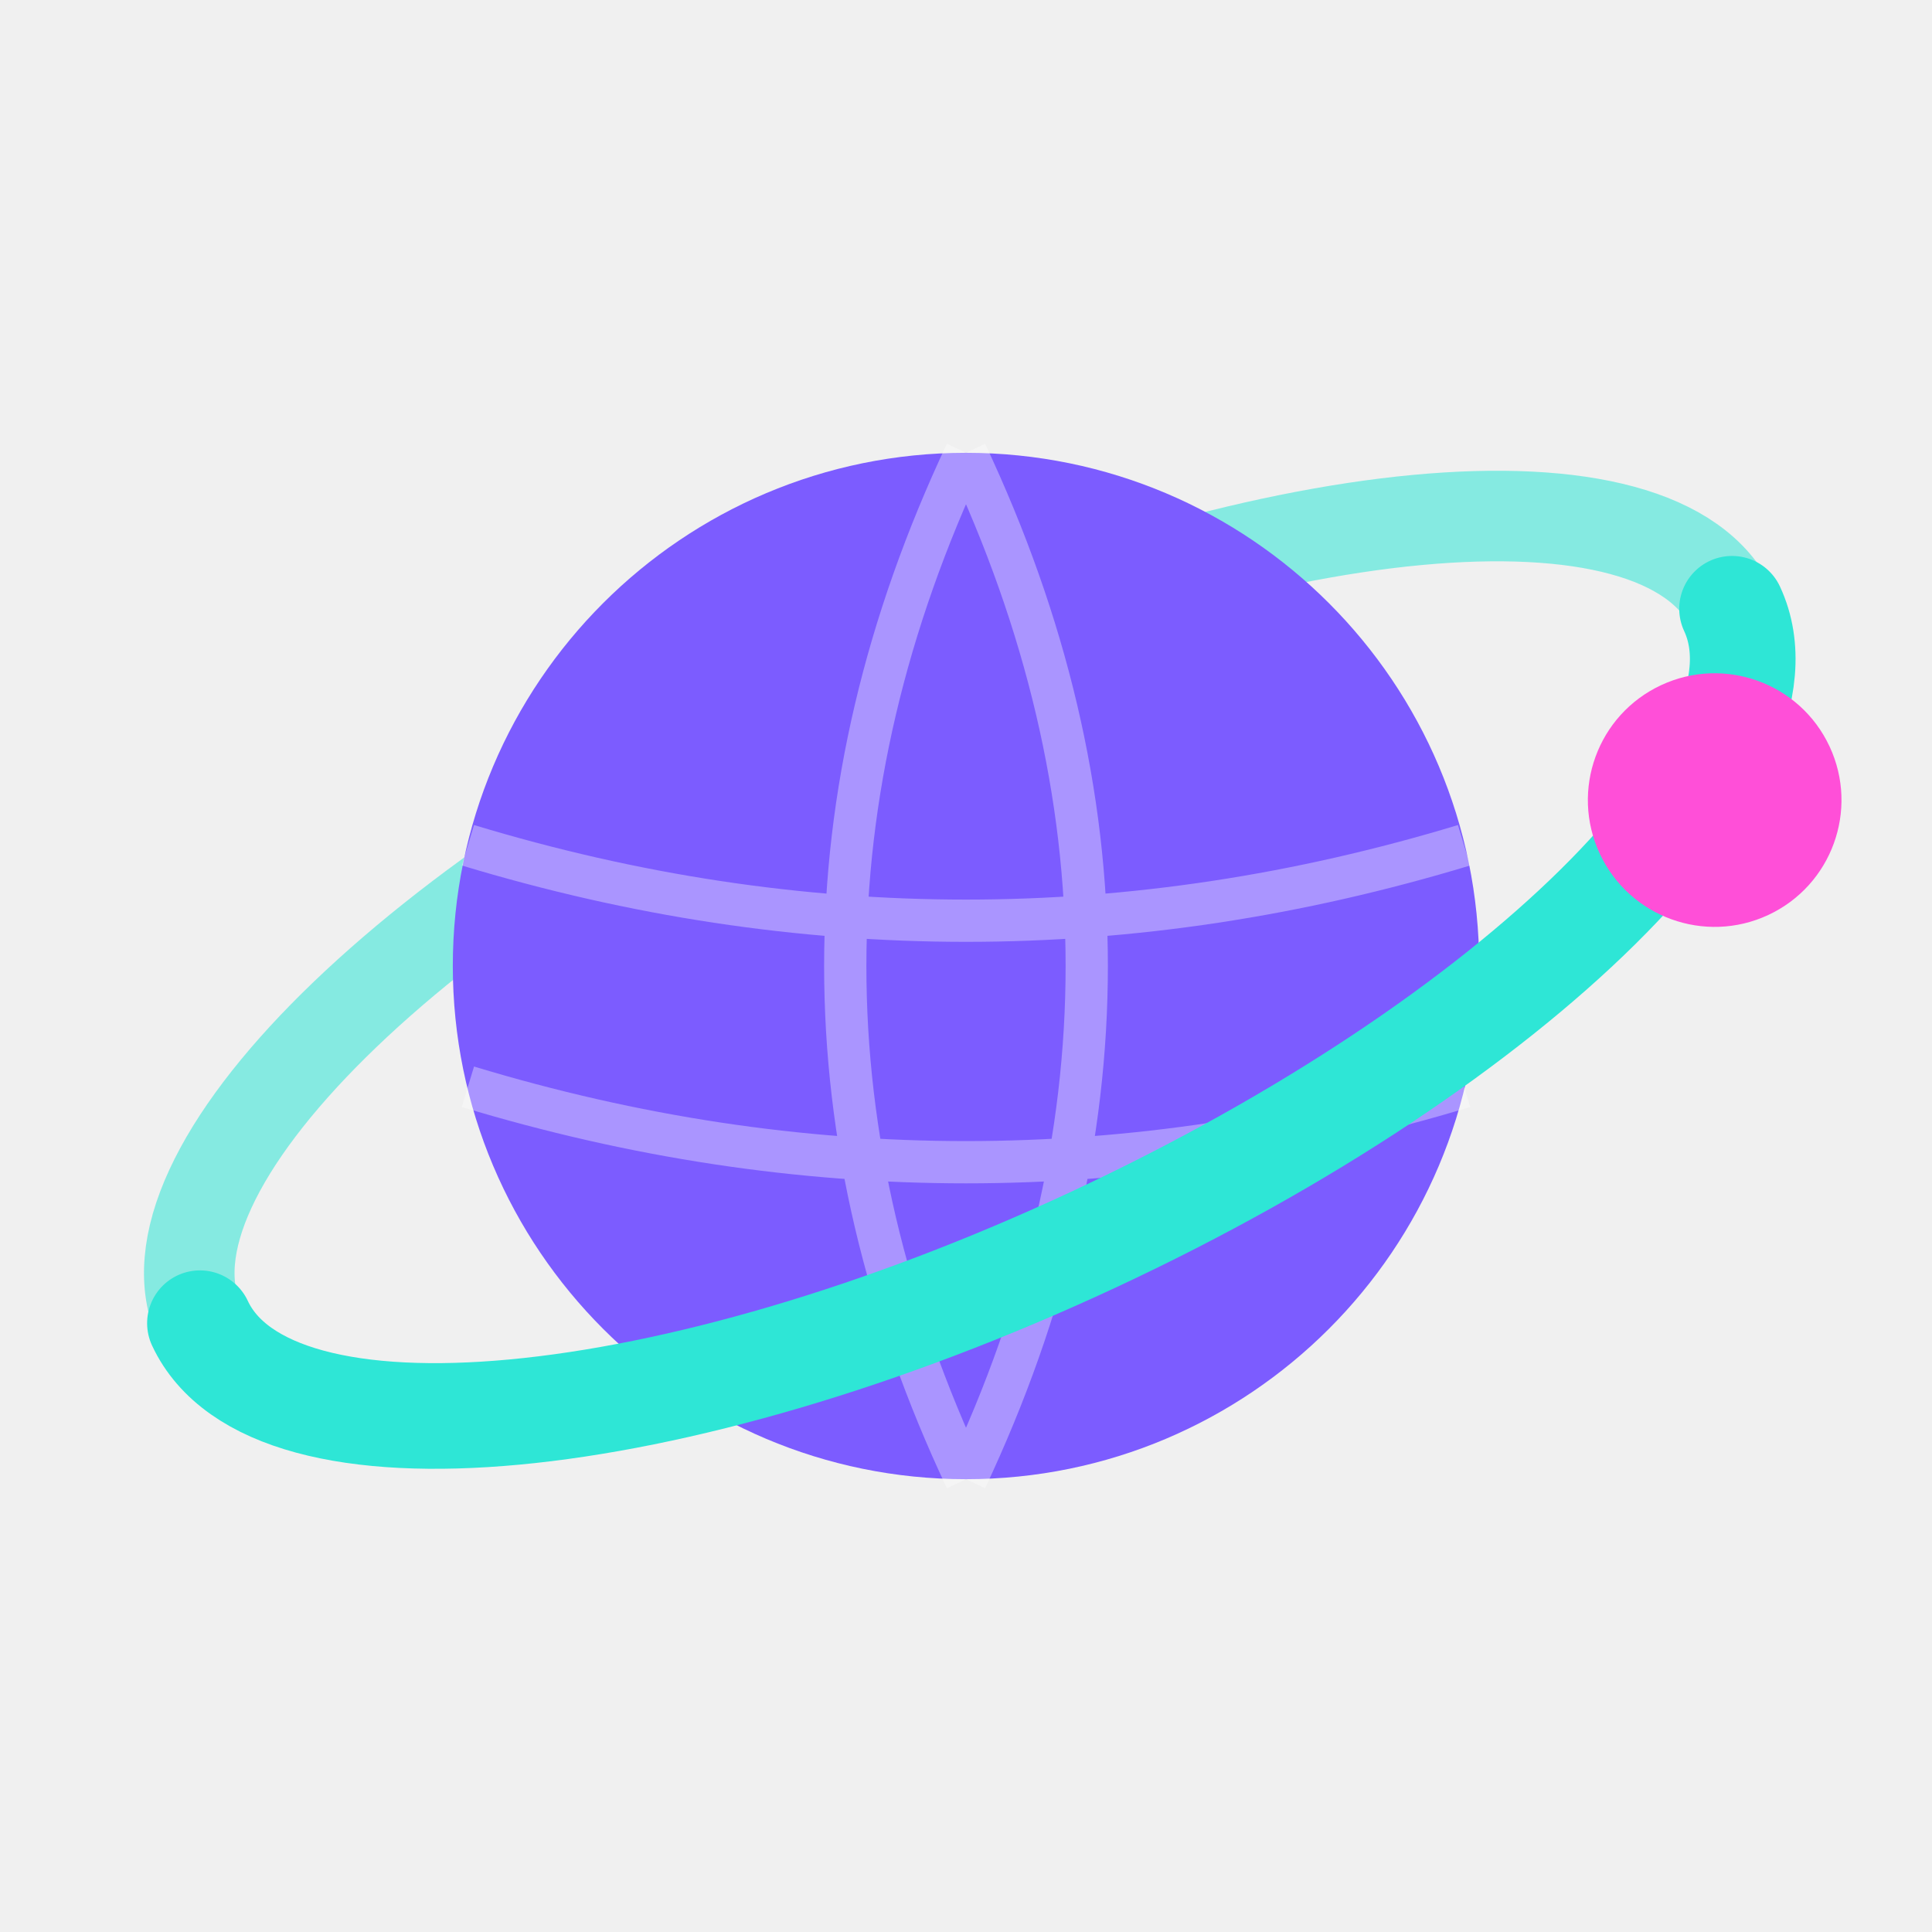
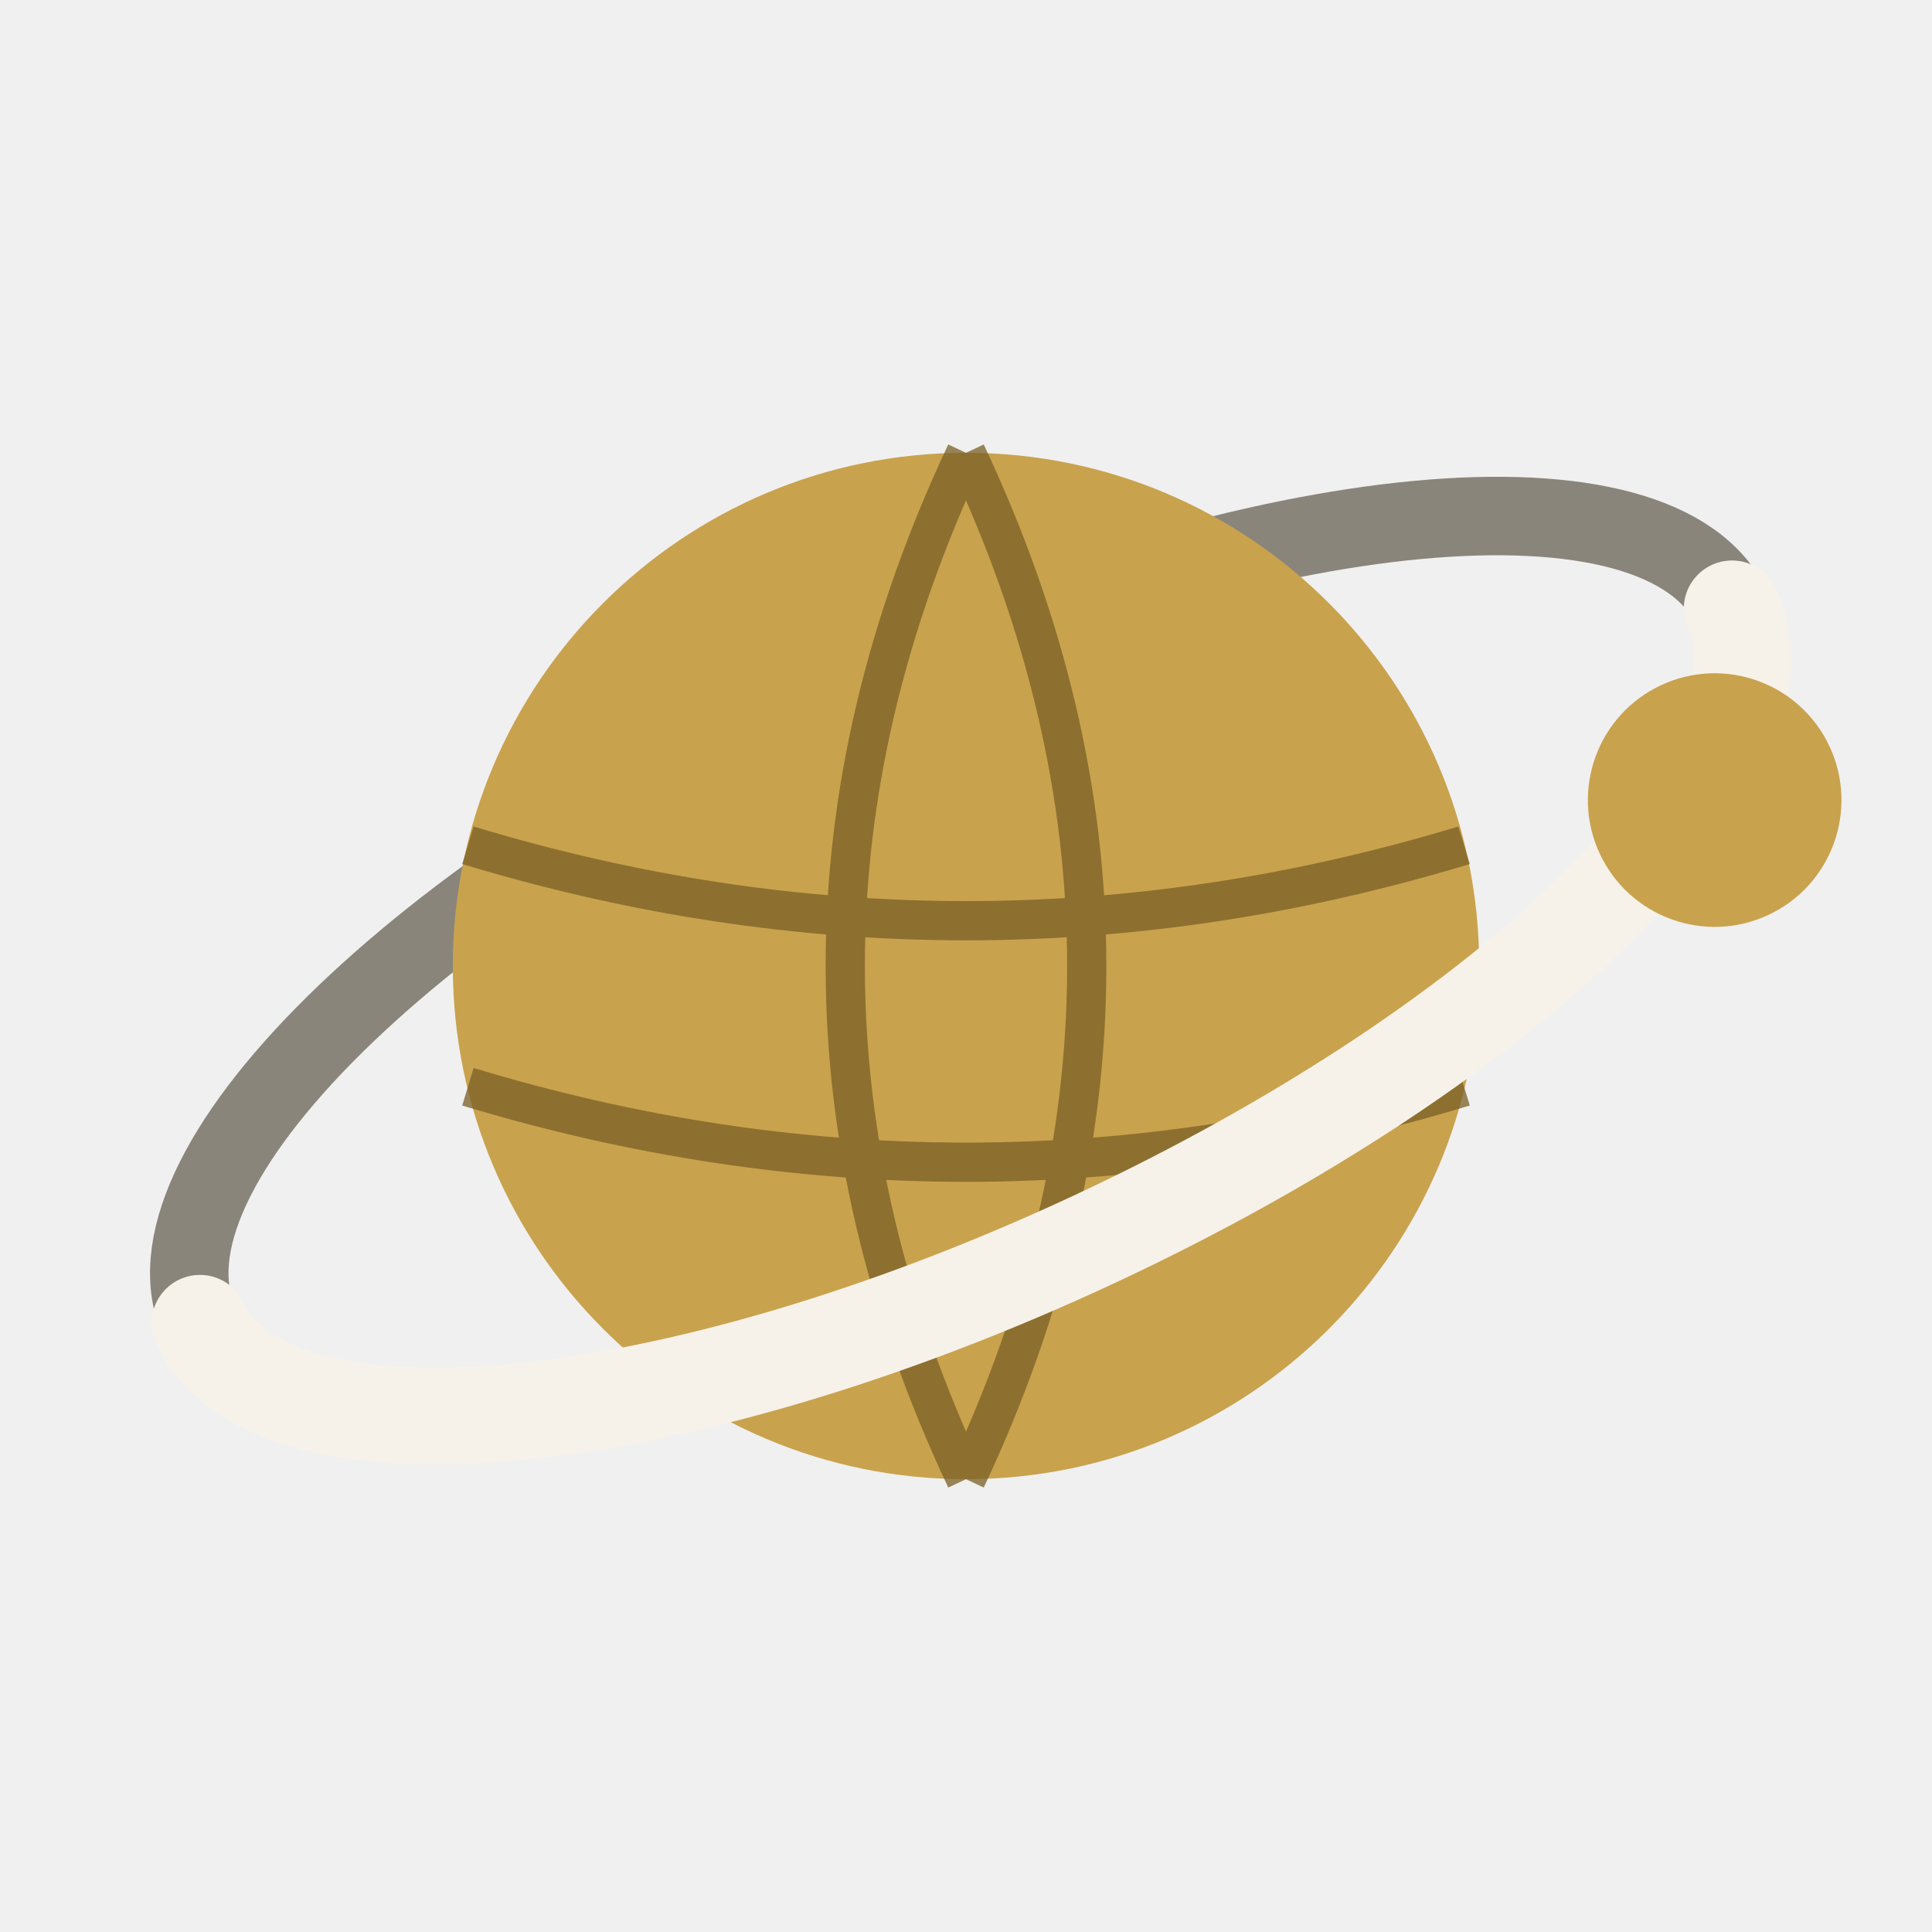
<svg xmlns="http://www.w3.org/2000/svg" viewBox="0 0 64 64" width="64" height="64" role="img" aria-label="Around The World logo mark">
  <g transform="rotate(-25 32 32)">
-     <path d="M4 32 A28 10 0 0 1 60 32" fill="none" stroke="#2ee6d6" stroke-width="3" stroke-linecap="round" opacity=".55" />
+     <path d="M4 32 A28 10 0 0 1 60 32" fill="none" stroke="#8a857a" stroke-width="2.600" stroke-linecap="round" />
  </g>
-   <circle cx="32" cy="32" r="17" fill="#7c5cff" />
-   <path d="M15.500 28 Q32 33 48.500 28 M15.500 36 Q32 41 48.500 36 M32 15 Q24 32 32 49 M32 15 Q40 32 32 49" fill="none" stroke="#fff" stroke-opacity=".35" stroke-width="1.400" />
+   <circle cx="32" cy="32" r="17" fill="#c9a24d" />
+   <path d="M15.500 28 Q32 33 48.500 28 M15.500 36 Q32 41 48.500 36 M32 15 Q24 32 32 49 M32 15 Q40 32 32 49" fill="none" stroke="#7a5f26" stroke-opacity=".75" stroke-width="1.300" />
  <g transform="rotate(-25 32 32)">
-     <path d="M4 32 A28 10 0 0 0 60 32" fill="none" stroke="#2ee6d6" stroke-width="3.500" stroke-linecap="round" />
-     <circle cx="56.800" cy="37.500" r="4.200" fill="#ff4fd8" />
+     <path d="M4 32 A28 10 0 0 0 60 32" fill="none" stroke="#f6f2ea" stroke-width="3.200" stroke-linecap="round" />
+     <circle cx="56.800" cy="37.500" r="4.200" fill="#c9a24d" />
  </g>
</svg>
